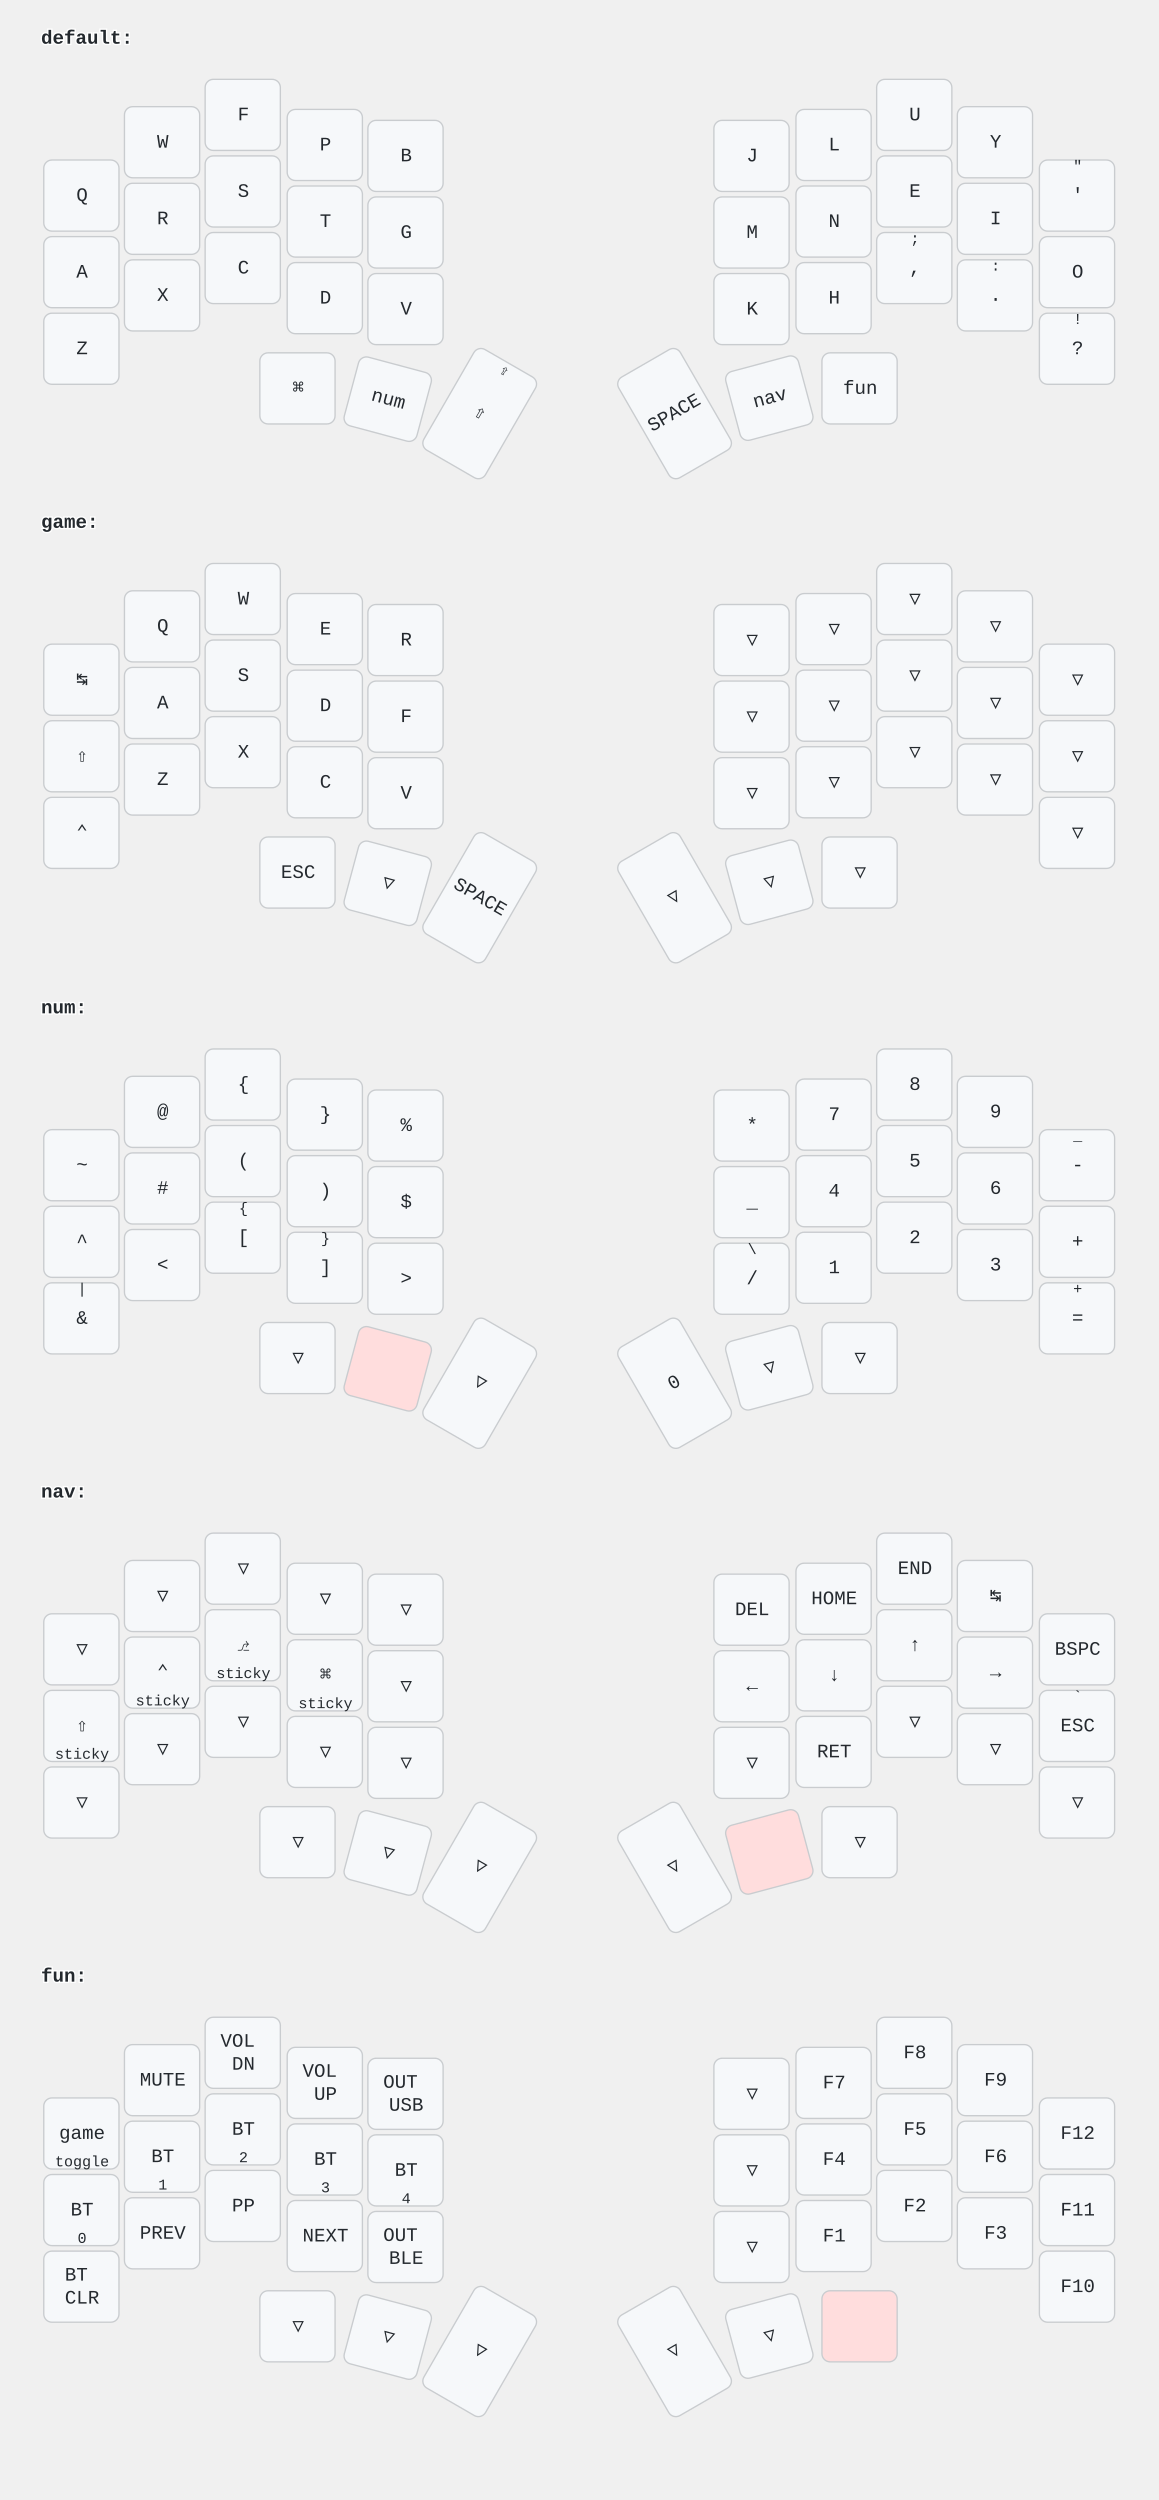
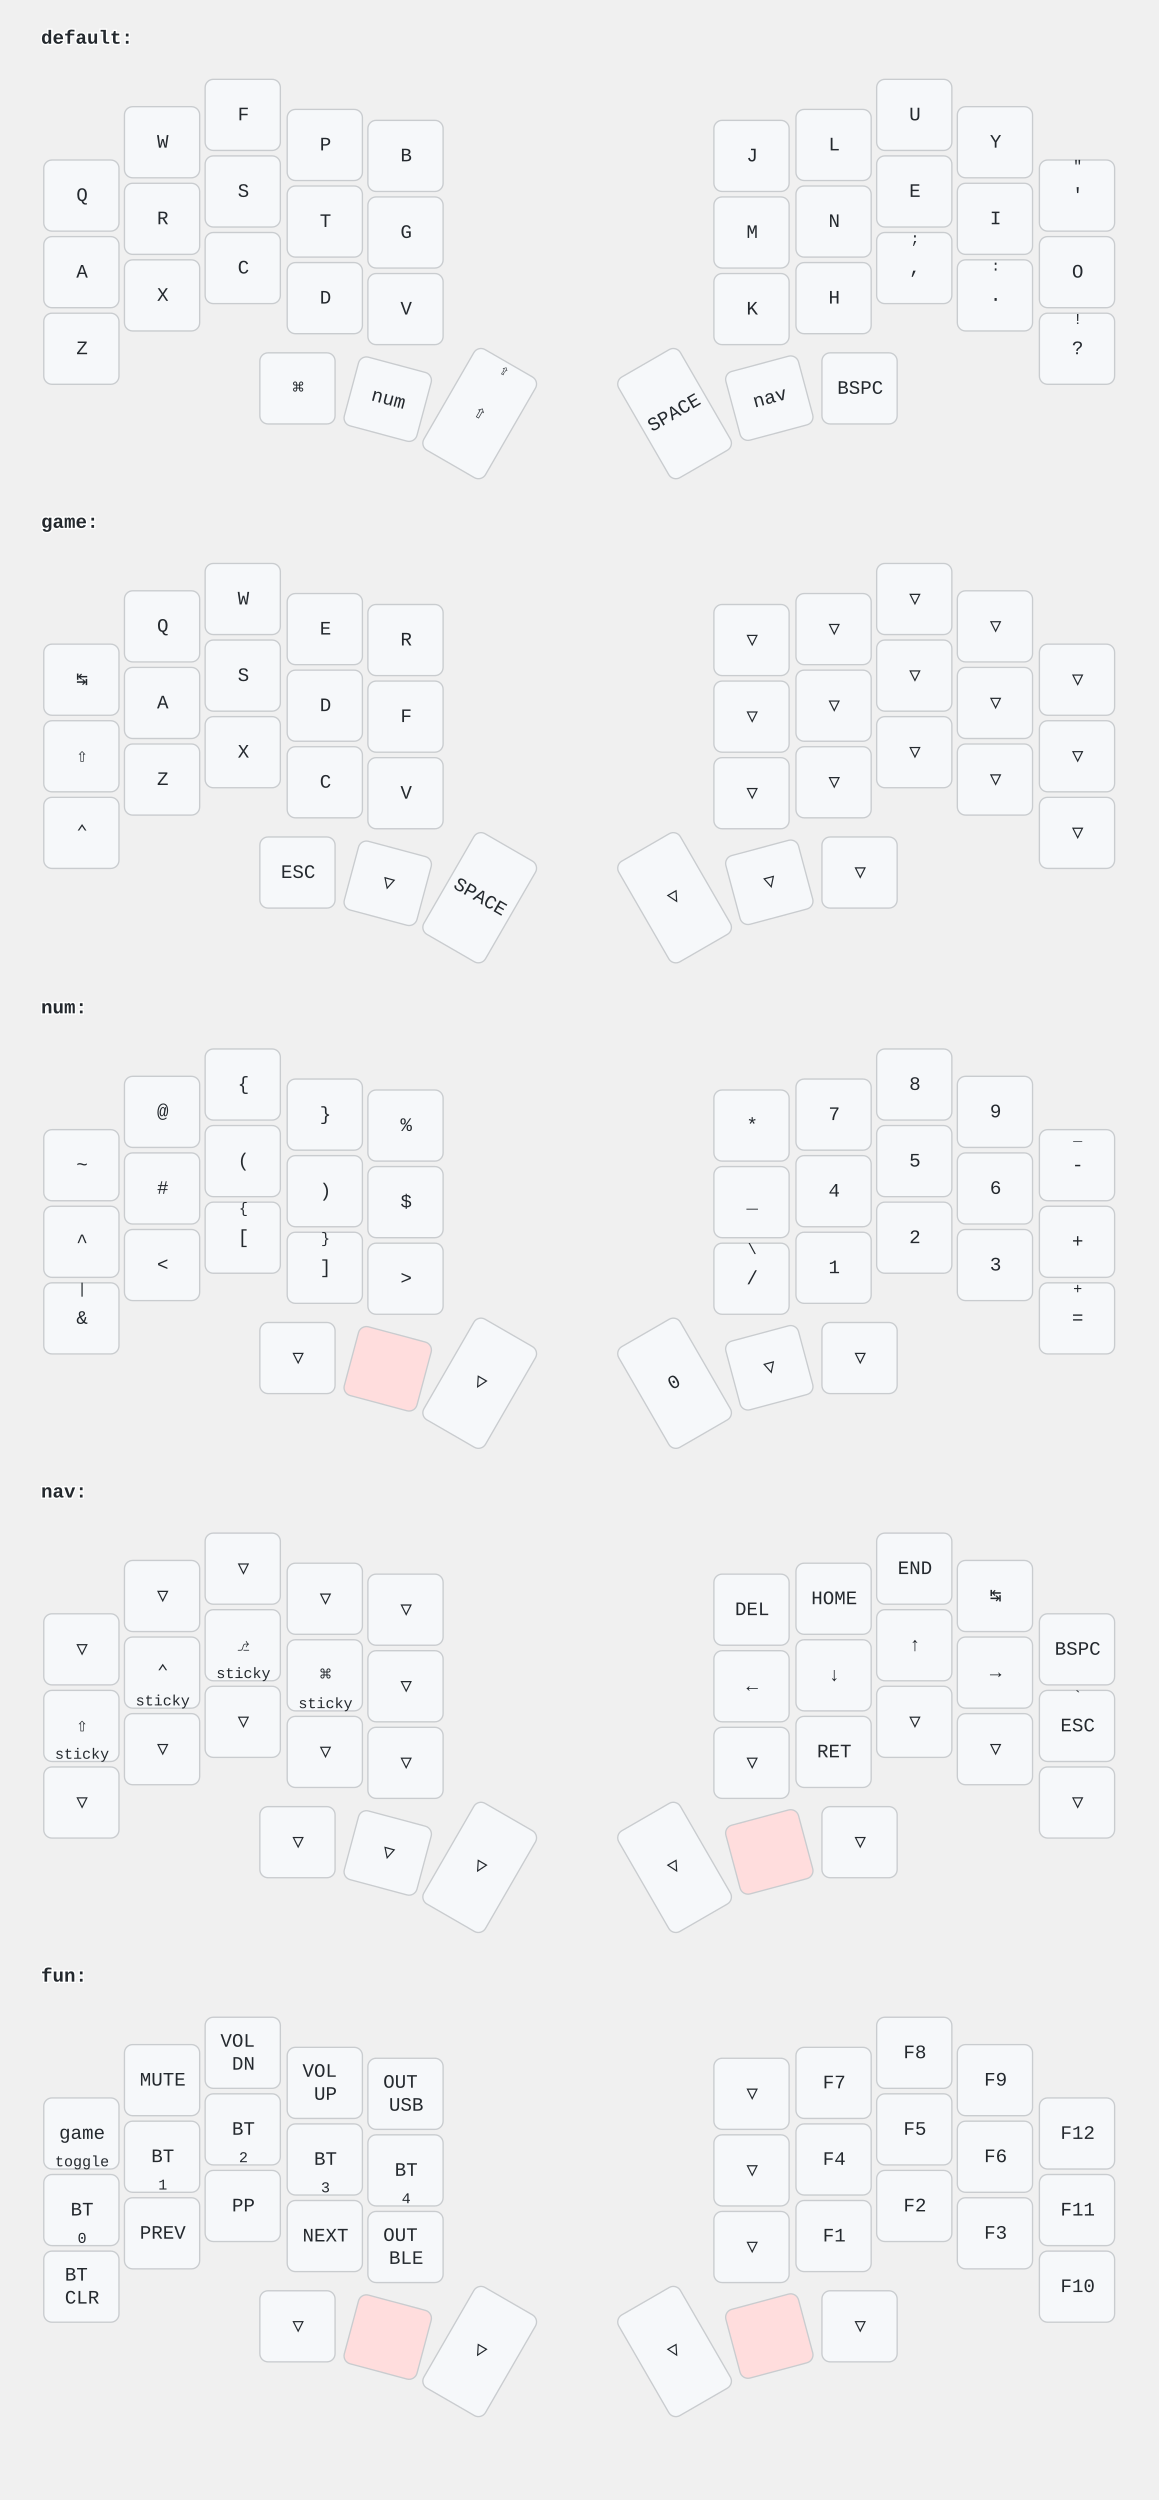
<svg xmlns="http://www.w3.org/2000/svg" width="847" height="1828" viewBox="0 0 847 1828" class="keymap">
  <style>/* font and background color specifications */
svg {
    font-family: SFMono-Regular,Consolas,Liberation Mono,Menlo,monospace;
    font-size: 14px;
    font-kerning: normal;
    text-rendering: optimizeLegibility;
    fill: #24292e;
}

/* default key styling */
rect {
    fill: #f6f8fa;
    stroke: #c9cccf;
    stroke-width: 1;
}

/* color accent for combo boxes */
rect.combo {
    fill: #cdf;
}

/* color accent for held keys */
rect.held, rect.combo.held {
    fill: #fdd;
}

/* color accent for ghost (optional) keys */
rect.ghost, rect.combo.ghost {
    fill: #ddd;
}

text {
    text-anchor: middle;
    dominant-baseline: middle;
}

/* styling for layer labels */
text.label {
    font-weight: bold;
    text-anchor: start;
    stroke: white;
    stroke-width: 2;
    paint-order: stroke;
}

/* styling for combo tap, and key hold/shifted label text */
text.combo, text.hold, text.shifted {
    font-size: 11px;
}

text.hold {
    text-anchor: middle;
    dominant-baseline: auto;
}

text.shifted {
    text-anchor: middle;
    dominant-baseline: hanging;
}

/* styling for hold/shifted label text in combo box */
text.combo.hold, text.combo.shifted {
    font-size: 8px;
}

/* styling for combo dendrons */
path {
    stroke-width: 1;
    stroke: gray;
    fill: none;
}
</style>
  <g transform="translate(30, 0)" class="layer-default">
    <text x="0" y="28" class="label" id="default">default:</text>
    <g transform="translate(0, 56)">
      <g transform="translate(30, 87)" class="key keypos-0">
        <rect rx="6" ry="6" x="-28" y="-26" width="55" height="52" class="key" />
        <text x="0" y="0" class="key tap">Q</text>
      </g>
      <g transform="translate(89, 48)" class="key keypos-1">
        <rect rx="6" ry="6" x="-28" y="-26" width="55" height="52" class="key" />
        <text x="0" y="0" class="key tap">W</text>
      </g>
      <g transform="translate(148, 28)" class="key keypos-2">
        <rect rx="6" ry="6" x="-28" y="-26" width="55" height="52" class="key" />
        <text x="0" y="0" class="key tap">F</text>
      </g>
      <g transform="translate(208, 50)" class="key keypos-3">
        <rect rx="6" ry="6" x="-28" y="-26" width="55" height="52" class="key" />
        <text x="0" y="0" class="key tap">P</text>
      </g>
      <g transform="translate(267, 58)" class="key keypos-4">
        <rect rx="6" ry="6" x="-28" y="-26" width="55" height="52" class="key" />
        <text x="0" y="0" class="key tap">B</text>
      </g>
      <g transform="translate(520, 58)" class="key keypos-5">
        <rect rx="6" ry="6" x="-28" y="-26" width="55" height="52" class="key" />
        <text x="0" y="0" class="key tap">J</text>
      </g>
      <g transform="translate(580, 50)" class="key keypos-6">
        <rect rx="6" ry="6" x="-28" y="-26" width="55" height="52" class="key" />
        <text x="0" y="0" class="key tap">L</text>
      </g>
      <g transform="translate(639, 28)" class="key keypos-7">
        <rect rx="6" ry="6" x="-28" y="-26" width="55" height="52" class="key" />
        <text x="0" y="0" class="key tap">U</text>
      </g>
      <g transform="translate(698, 48)" class="key keypos-8">
        <rect rx="6" ry="6" x="-28" y="-26" width="55" height="52" class="key" />
        <text x="0" y="0" class="key tap">Y</text>
      </g>
      <g transform="translate(758, 87)" class="key keypos-9">
        <rect rx="6" ry="6" x="-28" y="-26" width="55" height="52" class="key" />
        <text x="0" y="0" class="key tap">'</text>
        <text x="0" y="-24" class="key shifted">"</text>
      </g>
      <g transform="translate(30, 143)" class="key keypos-10">
        <rect rx="6" ry="6" x="-28" y="-26" width="55" height="52" class="key" />
        <text x="0" y="0" class="key tap">A</text>
      </g>
      <g transform="translate(89, 104)" class="key keypos-11">
        <rect rx="6" ry="6" x="-28" y="-26" width="55" height="52" class="key" />
        <text x="0" y="0" class="key tap">R</text>
      </g>
      <g transform="translate(148, 84)" class="key keypos-12">
        <rect rx="6" ry="6" x="-28" y="-26" width="55" height="52" class="key" />
        <text x="0" y="0" class="key tap">S</text>
      </g>
      <g transform="translate(208, 106)" class="key keypos-13">
        <rect rx="6" ry="6" x="-28" y="-26" width="55" height="52" class="key" />
        <text x="0" y="0" class="key tap">T</text>
      </g>
      <g transform="translate(267, 114)" class="key keypos-14">
        <rect rx="6" ry="6" x="-28" y="-26" width="55" height="52" class="key" />
        <text x="0" y="0" class="key tap">G</text>
      </g>
      <g transform="translate(520, 114)" class="key keypos-15">
        <rect rx="6" ry="6" x="-28" y="-26" width="55" height="52" class="key" />
        <text x="0" y="0" class="key tap">M</text>
      </g>
      <g transform="translate(580, 106)" class="key keypos-16">
        <rect rx="6" ry="6" x="-28" y="-26" width="55" height="52" class="key" />
        <text x="0" y="0" class="key tap">N</text>
      </g>
      <g transform="translate(639, 84)" class="key keypos-17">
        <rect rx="6" ry="6" x="-28" y="-26" width="55" height="52" class="key" />
        <text x="0" y="0" class="key tap">E</text>
      </g>
      <g transform="translate(698, 104)" class="key keypos-18">
        <rect rx="6" ry="6" x="-28" y="-26" width="55" height="52" class="key" />
        <text x="0" y="0" class="key tap">I</text>
      </g>
      <g transform="translate(758, 143)" class="key keypos-19">
        <rect rx="6" ry="6" x="-28" y="-26" width="55" height="52" class="key" />
        <text x="0" y="0" class="key tap">O</text>
      </g>
      <g transform="translate(30, 199)" class="key keypos-20">
        <rect rx="6" ry="6" x="-28" y="-26" width="55" height="52" class="key" />
        <text x="0" y="0" class="key tap">Z</text>
      </g>
      <g transform="translate(89, 160)" class="key keypos-21">
        <rect rx="6" ry="6" x="-28" y="-26" width="55" height="52" class="key" />
        <text x="0" y="0" class="key tap">X</text>
      </g>
      <g transform="translate(148, 140)" class="key keypos-22">
        <rect rx="6" ry="6" x="-28" y="-26" width="55" height="52" class="key" />
        <text x="0" y="0" class="key tap">C</text>
      </g>
      <g transform="translate(208, 162)" class="key keypos-23">
        <rect rx="6" ry="6" x="-28" y="-26" width="55" height="52" class="key" />
        <text x="0" y="0" class="key tap">D</text>
      </g>
      <g transform="translate(267, 170)" class="key keypos-24">
        <rect rx="6" ry="6" x="-28" y="-26" width="55" height="52" class="key" />
        <text x="0" y="0" class="key tap">V</text>
      </g>
      <g transform="translate(520, 170)" class="key keypos-25">
        <rect rx="6" ry="6" x="-28" y="-26" width="55" height="52" class="key" />
        <text x="0" y="0" class="key tap">K</text>
      </g>
      <g transform="translate(580, 162)" class="key keypos-26">
        <rect rx="6" ry="6" x="-28" y="-26" width="55" height="52" class="key" />
        <text x="0" y="0" class="key tap">H</text>
      </g>
      <g transform="translate(639, 140)" class="key keypos-27">
        <rect rx="6" ry="6" x="-28" y="-26" width="55" height="52" class="key" />
        <text x="0" y="0" class="key tap">,</text>
        <text x="0" y="-24" class="key shifted">;</text>
      </g>
      <g transform="translate(698, 160)" class="key keypos-28">
        <rect rx="6" ry="6" x="-28" y="-26" width="55" height="52" class="key" />
        <text x="0" y="0" class="key tap">.</text>
        <text x="0" y="-24" class="key shifted">:</text>
      </g>
      <g transform="translate(758, 199)" class="key keypos-29">
        <rect rx="6" ry="6" x="-28" y="-26" width="55" height="52" class="key" />
        <text x="0" y="0" class="key tap">?</text>
        <text x="0" y="-24" class="key shifted">!</text>
      </g>
      <g transform="translate(188, 228)" class="key keypos-30">
        <rect rx="6" ry="6" x="-28" y="-26" width="55" height="52" class="key" />
        <text x="0" y="0" class="key tap">⌘</text>
      </g>
      <g transform="translate(254, 236) rotate(15.0)" class="key keypos-31">
        <rect rx="6" ry="6" x="-28" y="-26" width="55" height="52" class="key" />
        <a href="#num">
          <text x="0" y="0" class="key tap layer-activator">num</text>
        </a>
      </g>
      <g transform="translate(321, 246) rotate(30.0)" class="key keypos-32">
        <rect rx="6" ry="6" x="-26" y="-42" width="52" height="85" class="key" />
        <text x="0" y="0" class="key tap">⇧</text>
        <text x="0" y="-40" class="key shifted">⇪</text>
      </g>
      <g transform="translate(463, 246) rotate(-30.0)" class="key keypos-33">
        <rect rx="6" ry="6" x="-26" y="-42" width="52" height="85" class="key" />
        <text x="0" y="0" class="key tap">SPACE</text>
      </g>
      <g transform="translate(533, 235) rotate(-15.0)" class="key keypos-34">
        <rect rx="6" ry="6" x="-28" y="-26" width="55" height="52" class="key" />
        <a href="#nav">
          <text x="0" y="0" class="key tap layer-activator">nav</text>
        </a>
      </g>
      <g transform="translate(599, 228)" class="key keypos-35">
        <rect rx="6" ry="6" x="-28" y="-26" width="55" height="52" class="key" />
-         <a href="#fun">
-           <text x="0" y="0" class="key tap layer-activator">fun</text>
-         </a>
+         <text x="0" y="0" class="key tap">BSPC</text>
      </g>
    </g>
  </g>
  <g transform="translate(30, 354)" class="layer-game">
    <text x="0" y="28" class="label" id="game">game:</text>
    <g transform="translate(0, 56)">
      <g transform="translate(30, 87)" class="key keypos-0">
        <rect rx="6" ry="6" x="-28" y="-26" width="55" height="52" class="key" />
        <text x="0" y="0" class="key tap">↹</text>
      </g>
      <g transform="translate(89, 48)" class="key keypos-1">
        <rect rx="6" ry="6" x="-28" y="-26" width="55" height="52" class="key" />
        <text x="0" y="0" class="key tap">Q</text>
      </g>
      <g transform="translate(148, 28)" class="key keypos-2">
        <rect rx="6" ry="6" x="-28" y="-26" width="55" height="52" class="key" />
        <text x="0" y="0" class="key tap">W</text>
      </g>
      <g transform="translate(208, 50)" class="key keypos-3">
        <rect rx="6" ry="6" x="-28" y="-26" width="55" height="52" class="key" />
        <text x="0" y="0" class="key tap">E</text>
      </g>
      <g transform="translate(267, 58)" class="key keypos-4">
        <rect rx="6" ry="6" x="-28" y="-26" width="55" height="52" class="key" />
        <text x="0" y="0" class="key tap">R</text>
      </g>
      <g transform="translate(520, 58)" class="key trans keypos-5">
        <rect rx="6" ry="6" x="-28" y="-26" width="55" height="52" class="key trans" />
        <text x="0" y="0" class="key trans tap">▽</text>
      </g>
      <g transform="translate(580, 50)" class="key trans keypos-6">
        <rect rx="6" ry="6" x="-28" y="-26" width="55" height="52" class="key trans" />
        <text x="0" y="0" class="key trans tap">▽</text>
      </g>
      <g transform="translate(639, 28)" class="key trans keypos-7">
        <rect rx="6" ry="6" x="-28" y="-26" width="55" height="52" class="key trans" />
        <text x="0" y="0" class="key trans tap">▽</text>
      </g>
      <g transform="translate(698, 48)" class="key trans keypos-8">
        <rect rx="6" ry="6" x="-28" y="-26" width="55" height="52" class="key trans" />
        <text x="0" y="0" class="key trans tap">▽</text>
      </g>
      <g transform="translate(758, 87)" class="key trans keypos-9">
        <rect rx="6" ry="6" x="-28" y="-26" width="55" height="52" class="key trans" />
        <text x="0" y="0" class="key trans tap">▽</text>
      </g>
      <g transform="translate(30, 143)" class="key keypos-10">
        <rect rx="6" ry="6" x="-28" y="-26" width="55" height="52" class="key" />
        <text x="0" y="0" class="key tap">⇧</text>
      </g>
      <g transform="translate(89, 104)" class="key keypos-11">
        <rect rx="6" ry="6" x="-28" y="-26" width="55" height="52" class="key" />
        <text x="0" y="0" class="key tap">A</text>
      </g>
      <g transform="translate(148, 84)" class="key keypos-12">
        <rect rx="6" ry="6" x="-28" y="-26" width="55" height="52" class="key" />
        <text x="0" y="0" class="key tap">S</text>
      </g>
      <g transform="translate(208, 106)" class="key keypos-13">
        <rect rx="6" ry="6" x="-28" y="-26" width="55" height="52" class="key" />
        <text x="0" y="0" class="key tap">D</text>
      </g>
      <g transform="translate(267, 114)" class="key keypos-14">
        <rect rx="6" ry="6" x="-28" y="-26" width="55" height="52" class="key" />
        <text x="0" y="0" class="key tap">F</text>
      </g>
      <g transform="translate(520, 114)" class="key trans keypos-15">
        <rect rx="6" ry="6" x="-28" y="-26" width="55" height="52" class="key trans" />
        <text x="0" y="0" class="key trans tap">▽</text>
      </g>
      <g transform="translate(580, 106)" class="key trans keypos-16">
        <rect rx="6" ry="6" x="-28" y="-26" width="55" height="52" class="key trans" />
        <text x="0" y="0" class="key trans tap">▽</text>
      </g>
      <g transform="translate(639, 84)" class="key trans keypos-17">
        <rect rx="6" ry="6" x="-28" y="-26" width="55" height="52" class="key trans" />
        <text x="0" y="0" class="key trans tap">▽</text>
      </g>
      <g transform="translate(698, 104)" class="key trans keypos-18">
        <rect rx="6" ry="6" x="-28" y="-26" width="55" height="52" class="key trans" />
        <text x="0" y="0" class="key trans tap">▽</text>
      </g>
      <g transform="translate(758, 143)" class="key trans keypos-19">
        <rect rx="6" ry="6" x="-28" y="-26" width="55" height="52" class="key trans" />
        <text x="0" y="0" class="key trans tap">▽</text>
      </g>
      <g transform="translate(30, 199)" class="key keypos-20">
        <rect rx="6" ry="6" x="-28" y="-26" width="55" height="52" class="key" />
        <text x="0" y="0" class="key tap">⌃</text>
      </g>
      <g transform="translate(89, 160)" class="key keypos-21">
        <rect rx="6" ry="6" x="-28" y="-26" width="55" height="52" class="key" />
        <text x="0" y="0" class="key tap">Z</text>
      </g>
      <g transform="translate(148, 140)" class="key keypos-22">
        <rect rx="6" ry="6" x="-28" y="-26" width="55" height="52" class="key" />
        <text x="0" y="0" class="key tap">X</text>
      </g>
      <g transform="translate(208, 162)" class="key keypos-23">
        <rect rx="6" ry="6" x="-28" y="-26" width="55" height="52" class="key" />
        <text x="0" y="0" class="key tap">C</text>
      </g>
      <g transform="translate(267, 170)" class="key keypos-24">
        <rect rx="6" ry="6" x="-28" y="-26" width="55" height="52" class="key" />
        <text x="0" y="0" class="key tap">V</text>
      </g>
      <g transform="translate(520, 170)" class="key trans keypos-25">
        <rect rx="6" ry="6" x="-28" y="-26" width="55" height="52" class="key trans" />
        <text x="0" y="0" class="key trans tap">▽</text>
      </g>
      <g transform="translate(580, 162)" class="key trans keypos-26">
        <rect rx="6" ry="6" x="-28" y="-26" width="55" height="52" class="key trans" />
        <text x="0" y="0" class="key trans tap">▽</text>
      </g>
      <g transform="translate(639, 140)" class="key trans keypos-27">
        <rect rx="6" ry="6" x="-28" y="-26" width="55" height="52" class="key trans" />
        <text x="0" y="0" class="key trans tap">▽</text>
      </g>
      <g transform="translate(698, 160)" class="key trans keypos-28">
        <rect rx="6" ry="6" x="-28" y="-26" width="55" height="52" class="key trans" />
        <text x="0" y="0" class="key trans tap">▽</text>
      </g>
      <g transform="translate(758, 199)" class="key trans keypos-29">
        <rect rx="6" ry="6" x="-28" y="-26" width="55" height="52" class="key trans" />
        <text x="0" y="0" class="key trans tap">▽</text>
      </g>
      <g transform="translate(188, 228)" class="key keypos-30">
        <rect rx="6" ry="6" x="-28" y="-26" width="55" height="52" class="key" />
        <text x="0" y="0" class="key tap">ESC</text>
      </g>
      <g transform="translate(254, 236) rotate(15.0)" class="key trans keypos-31">
        <rect rx="6" ry="6" x="-28" y="-26" width="55" height="52" class="key trans" />
        <text x="0" y="0" class="key trans tap">▽</text>
      </g>
      <g transform="translate(321, 246) rotate(30.0)" class="key keypos-32">
        <rect rx="6" ry="6" x="-26" y="-42" width="52" height="85" class="key" />
        <text x="0" y="0" class="key tap">SPACE</text>
      </g>
      <g transform="translate(463, 246) rotate(-30.0)" class="key trans keypos-33">
        <rect rx="6" ry="6" x="-26" y="-42" width="52" height="85" class="key trans" />
        <text x="0" y="0" class="key trans tap">▽</text>
      </g>
      <g transform="translate(533, 235) rotate(-15.0)" class="key trans keypos-34">
        <rect rx="6" ry="6" x="-28" y="-26" width="55" height="52" class="key trans" />
        <text x="0" y="0" class="key trans tap">▽</text>
      </g>
      <g transform="translate(599, 228)" class="key trans keypos-35">
        <rect rx="6" ry="6" x="-28" y="-26" width="55" height="52" class="key trans" />
        <text x="0" y="0" class="key trans tap">▽</text>
      </g>
    </g>
  </g>
  <g transform="translate(30, 709)" class="layer-num">
    <text x="0" y="28" class="label" id="num">num:</text>
    <g transform="translate(0, 56)">
      <g transform="translate(30, 87)" class="key keypos-0">
        <rect rx="6" ry="6" x="-28" y="-26" width="55" height="52" class="key" />
        <text x="0" y="0" class="key tap">~</text>
      </g>
      <g transform="translate(89, 48)" class="key keypos-1">
        <rect rx="6" ry="6" x="-28" y="-26" width="55" height="52" class="key" />
        <text x="0" y="0" class="key tap">@</text>
      </g>
      <g transform="translate(148, 28)" class="key keypos-2">
        <rect rx="6" ry="6" x="-28" y="-26" width="55" height="52" class="key" />
        <text x="0" y="0" class="key tap">{</text>
      </g>
      <g transform="translate(208, 50)" class="key keypos-3">
        <rect rx="6" ry="6" x="-28" y="-26" width="55" height="52" class="key" />
        <text x="0" y="0" class="key tap">}</text>
      </g>
      <g transform="translate(267, 58)" class="key keypos-4">
        <rect rx="6" ry="6" x="-28" y="-26" width="55" height="52" class="key" />
        <text x="0" y="0" class="key tap">%</text>
      </g>
      <g transform="translate(520, 58)" class="key keypos-5">
        <rect rx="6" ry="6" x="-28" y="-26" width="55" height="52" class="key" />
        <text x="0" y="0" class="key tap">*</text>
      </g>
      <g transform="translate(580, 50)" class="key keypos-6">
        <rect rx="6" ry="6" x="-28" y="-26" width="55" height="52" class="key" />
        <text x="0" y="0" class="key tap">7</text>
      </g>
      <g transform="translate(639, 28)" class="key keypos-7">
        <rect rx="6" ry="6" x="-28" y="-26" width="55" height="52" class="key" />
        <text x="0" y="0" class="key tap">8</text>
      </g>
      <g transform="translate(698, 48)" class="key keypos-8">
        <rect rx="6" ry="6" x="-28" y="-26" width="55" height="52" class="key" />
        <text x="0" y="0" class="key tap">9</text>
      </g>
      <g transform="translate(758, 87)" class="key keypos-9">
        <rect rx="6" ry="6" x="-28" y="-26" width="55" height="52" class="key" />
        <text x="0" y="0" class="key tap">-</text>
        <text x="0" y="-24" class="key shifted">_</text>
      </g>
      <g transform="translate(30, 143)" class="key keypos-10">
        <rect rx="6" ry="6" x="-28" y="-26" width="55" height="52" class="key" />
        <text x="0" y="0" class="key tap">^</text>
      </g>
      <g transform="translate(89, 104)" class="key keypos-11">
        <rect rx="6" ry="6" x="-28" y="-26" width="55" height="52" class="key" />
        <text x="0" y="0" class="key tap">#</text>
      </g>
      <g transform="translate(148, 84)" class="key keypos-12">
        <rect rx="6" ry="6" x="-28" y="-26" width="55" height="52" class="key" />
        <text x="0" y="0" class="key tap">(</text>
      </g>
      <g transform="translate(208, 106)" class="key keypos-13">
        <rect rx="6" ry="6" x="-28" y="-26" width="55" height="52" class="key" />
        <text x="0" y="0" class="key tap">)</text>
      </g>
      <g transform="translate(267, 114)" class="key keypos-14">
        <rect rx="6" ry="6" x="-28" y="-26" width="55" height="52" class="key" />
        <text x="0" y="0" class="key tap">$</text>
      </g>
      <g transform="translate(520, 114)" class="key keypos-15">
        <rect rx="6" ry="6" x="-28" y="-26" width="55" height="52" class="key" />
        <text x="0" y="0" class="key tap">_</text>
      </g>
      <g transform="translate(580, 106)" class="key keypos-16">
        <rect rx="6" ry="6" x="-28" y="-26" width="55" height="52" class="key" />
        <text x="0" y="0" class="key tap">4</text>
      </g>
      <g transform="translate(639, 84)" class="key keypos-17">
        <rect rx="6" ry="6" x="-28" y="-26" width="55" height="52" class="key" />
        <text x="0" y="0" class="key tap">5</text>
      </g>
      <g transform="translate(698, 104)" class="key keypos-18">
        <rect rx="6" ry="6" x="-28" y="-26" width="55" height="52" class="key" />
        <text x="0" y="0" class="key tap">6</text>
      </g>
      <g transform="translate(758, 143)" class="key keypos-19">
        <rect rx="6" ry="6" x="-28" y="-26" width="55" height="52" class="key" />
        <text x="0" y="0" class="key tap">+</text>
      </g>
      <g transform="translate(30, 199)" class="key keypos-20">
        <rect rx="6" ry="6" x="-28" y="-26" width="55" height="52" class="key" />
        <text x="0" y="0" class="key tap">&amp;</text>
        <text x="0" y="-24" class="key shifted">|</text>
      </g>
      <g transform="translate(89, 160)" class="key keypos-21">
        <rect rx="6" ry="6" x="-28" y="-26" width="55" height="52" class="key" />
        <text x="0" y="0" class="key tap">&lt;</text>
      </g>
      <g transform="translate(148, 140)" class="key keypos-22">
        <rect rx="6" ry="6" x="-28" y="-26" width="55" height="52" class="key" />
        <text x="0" y="0" class="key tap">[</text>
        <text x="0" y="-24" class="key shifted">{</text>
      </g>
      <g transform="translate(208, 162)" class="key keypos-23">
        <rect rx="6" ry="6" x="-28" y="-26" width="55" height="52" class="key" />
        <text x="0" y="0" class="key tap">]</text>
        <text x="0" y="-24" class="key shifted">}</text>
      </g>
      <g transform="translate(267, 170)" class="key keypos-24">
        <rect rx="6" ry="6" x="-28" y="-26" width="55" height="52" class="key" />
        <text x="0" y="0" class="key tap">&gt;</text>
      </g>
      <g transform="translate(520, 170)" class="key keypos-25">
        <rect rx="6" ry="6" x="-28" y="-26" width="55" height="52" class="key" />
        <text x="0" y="0" class="key tap">/</text>
        <text x="0" y="-24" class="key shifted">\</text>
      </g>
      <g transform="translate(580, 162)" class="key keypos-26">
        <rect rx="6" ry="6" x="-28" y="-26" width="55" height="52" class="key" />
        <text x="0" y="0" class="key tap">1</text>
      </g>
      <g transform="translate(639, 140)" class="key keypos-27">
        <rect rx="6" ry="6" x="-28" y="-26" width="55" height="52" class="key" />
        <text x="0" y="0" class="key tap">2</text>
      </g>
      <g transform="translate(698, 160)" class="key keypos-28">
        <rect rx="6" ry="6" x="-28" y="-26" width="55" height="52" class="key" />
        <text x="0" y="0" class="key tap">3</text>
      </g>
      <g transform="translate(758, 199)" class="key keypos-29">
        <rect rx="6" ry="6" x="-28" y="-26" width="55" height="52" class="key" />
        <text x="0" y="0" class="key tap">=</text>
        <text x="0" y="-24" class="key shifted">+</text>
      </g>
      <g transform="translate(188, 228)" class="key trans keypos-30">
        <rect rx="6" ry="6" x="-28" y="-26" width="55" height="52" class="key trans" />
        <text x="0" y="0" class="key trans tap">▽</text>
      </g>
      <g transform="translate(254, 236) rotate(15.0)" class="key held keypos-31">
        <rect rx="6" ry="6" x="-28" y="-26" width="55" height="52" class="key held" />
      </g>
      <g transform="translate(321, 246) rotate(30.0)" class="key trans keypos-32">
        <rect rx="6" ry="6" x="-26" y="-42" width="52" height="85" class="key trans" />
        <text x="0" y="0" class="key trans tap">▽</text>
      </g>
      <g transform="translate(463, 246) rotate(-30.0)" class="key keypos-33">
        <rect rx="6" ry="6" x="-26" y="-42" width="52" height="85" class="key" />
        <text x="0" y="0" class="key tap">0</text>
      </g>
      <g transform="translate(533, 235) rotate(-15.0)" class="key trans keypos-34">
        <rect rx="6" ry="6" x="-28" y="-26" width="55" height="52" class="key trans" />
        <text x="0" y="0" class="key trans tap">▽</text>
      </g>
      <g transform="translate(599, 228)" class="key trans keypos-35">
        <rect rx="6" ry="6" x="-28" y="-26" width="55" height="52" class="key trans" />
        <text x="0" y="0" class="key trans tap">▽</text>
      </g>
    </g>
  </g>
  <g transform="translate(30, 1063)" class="layer-nav">
    <text x="0" y="28" class="label" id="nav">nav:</text>
    <g transform="translate(0, 56)">
      <g transform="translate(30, 87)" class="key trans keypos-0">
        <rect rx="6" ry="6" x="-28" y="-26" width="55" height="52" class="key trans" />
        <text x="0" y="0" class="key trans tap">▽</text>
      </g>
      <g transform="translate(89, 48)" class="key trans keypos-1">
        <rect rx="6" ry="6" x="-28" y="-26" width="55" height="52" class="key trans" />
        <text x="0" y="0" class="key trans tap">▽</text>
      </g>
      <g transform="translate(148, 28)" class="key trans keypos-2">
        <rect rx="6" ry="6" x="-28" y="-26" width="55" height="52" class="key trans" />
        <text x="0" y="0" class="key trans tap">▽</text>
      </g>
      <g transform="translate(208, 50)" class="key trans keypos-3">
        <rect rx="6" ry="6" x="-28" y="-26" width="55" height="52" class="key trans" />
        <text x="0" y="0" class="key trans tap">▽</text>
      </g>
      <g transform="translate(267, 58)" class="key trans keypos-4">
        <rect rx="6" ry="6" x="-28" y="-26" width="55" height="52" class="key trans" />
        <text x="0" y="0" class="key trans tap">▽</text>
      </g>
      <g transform="translate(520, 58)" class="key keypos-5">
        <rect rx="6" ry="6" x="-28" y="-26" width="55" height="52" class="key" />
        <text x="0" y="0" class="key tap">DEL</text>
      </g>
      <g transform="translate(580, 50)" class="key keypos-6">
        <rect rx="6" ry="6" x="-28" y="-26" width="55" height="52" class="key" />
        <text x="0" y="0" class="key tap">HOME</text>
      </g>
      <g transform="translate(639, 28)" class="key keypos-7">
        <rect rx="6" ry="6" x="-28" y="-26" width="55" height="52" class="key" />
        <text x="0" y="0" class="key tap">END</text>
      </g>
      <g transform="translate(698, 48)" class="key keypos-8">
        <rect rx="6" ry="6" x="-28" y="-26" width="55" height="52" class="key" />
        <text x="0" y="0" class="key tap">↹</text>
      </g>
      <g transform="translate(758, 87)" class="key keypos-9">
        <rect rx="6" ry="6" x="-28" y="-26" width="55" height="52" class="key" />
        <text x="0" y="0" class="key tap">BSPC</text>
      </g>
      <g transform="translate(30, 143)" class="key keypos-10">
        <rect rx="6" ry="6" x="-28" y="-26" width="55" height="52" class="key" />
        <text x="0" y="0" class="key tap">⇧</text>
        <text x="0" y="24" class="key hold">sticky</text>
      </g>
      <g transform="translate(89, 104)" class="key keypos-11">
        <rect rx="6" ry="6" x="-28" y="-26" width="55" height="52" class="key" />
        <text x="0" y="0" class="key tap">⌃</text>
        <text x="0" y="24" class="key hold">sticky</text>
      </g>
      <g transform="translate(148, 84)" class="key keypos-12">
        <rect rx="6" ry="6" x="-28" y="-26" width="55" height="52" class="key" />
        <text x="0" y="0" class="key tap">⎇</text>
        <text x="0" y="24" class="key hold">sticky</text>
      </g>
      <g transform="translate(208, 106)" class="key keypos-13">
        <rect rx="6" ry="6" x="-28" y="-26" width="55" height="52" class="key" />
        <text x="0" y="0" class="key tap">⌘</text>
        <text x="0" y="24" class="key hold">sticky</text>
      </g>
      <g transform="translate(267, 114)" class="key trans keypos-14">
        <rect rx="6" ry="6" x="-28" y="-26" width="55" height="52" class="key trans" />
        <text x="0" y="0" class="key trans tap">▽</text>
      </g>
      <g transform="translate(520, 114)" class="key keypos-15">
        <rect rx="6" ry="6" x="-28" y="-26" width="55" height="52" class="key" />
        <text x="0" y="0" class="key tap">←</text>
      </g>
      <g transform="translate(580, 106)" class="key keypos-16">
        <rect rx="6" ry="6" x="-28" y="-26" width="55" height="52" class="key" />
        <text x="0" y="0" class="key tap">↓</text>
      </g>
      <g transform="translate(639, 84)" class="key keypos-17">
        <rect rx="6" ry="6" x="-28" y="-26" width="55" height="52" class="key" />
        <text x="0" y="0" class="key tap">↑</text>
      </g>
      <g transform="translate(698, 104)" class="key keypos-18">
        <rect rx="6" ry="6" x="-28" y="-26" width="55" height="52" class="key" />
        <text x="0" y="0" class="key tap">→</text>
      </g>
      <g transform="translate(758, 143)" class="key keypos-19">
        <rect rx="6" ry="6" x="-28" y="-26" width="55" height="52" class="key" />
        <text x="0" y="0" class="key tap">ESC</text>
        <text x="0" y="-24" class="key shifted">`</text>
      </g>
      <g transform="translate(30, 199)" class="key trans keypos-20">
        <rect rx="6" ry="6" x="-28" y="-26" width="55" height="52" class="key trans" />
        <text x="0" y="0" class="key trans tap">▽</text>
      </g>
      <g transform="translate(89, 160)" class="key trans keypos-21">
        <rect rx="6" ry="6" x="-28" y="-26" width="55" height="52" class="key trans" />
        <text x="0" y="0" class="key trans tap">▽</text>
      </g>
      <g transform="translate(148, 140)" class="key trans keypos-22">
        <rect rx="6" ry="6" x="-28" y="-26" width="55" height="52" class="key trans" />
        <text x="0" y="0" class="key trans tap">▽</text>
      </g>
      <g transform="translate(208, 162)" class="key trans keypos-23">
        <rect rx="6" ry="6" x="-28" y="-26" width="55" height="52" class="key trans" />
        <text x="0" y="0" class="key trans tap">▽</text>
      </g>
      <g transform="translate(267, 170)" class="key trans keypos-24">
        <rect rx="6" ry="6" x="-28" y="-26" width="55" height="52" class="key trans" />
        <text x="0" y="0" class="key trans tap">▽</text>
      </g>
      <g transform="translate(520, 170)" class="key trans keypos-25">
        <rect rx="6" ry="6" x="-28" y="-26" width="55" height="52" class="key trans" />
        <text x="0" y="0" class="key trans tap">▽</text>
      </g>
      <g transform="translate(580, 162)" class="key keypos-26">
        <rect rx="6" ry="6" x="-28" y="-26" width="55" height="52" class="key" />
        <text x="0" y="0" class="key tap">RET</text>
      </g>
      <g transform="translate(639, 140)" class="key trans keypos-27">
        <rect rx="6" ry="6" x="-28" y="-26" width="55" height="52" class="key trans" />
        <text x="0" y="0" class="key trans tap">▽</text>
      </g>
      <g transform="translate(698, 160)" class="key trans keypos-28">
        <rect rx="6" ry="6" x="-28" y="-26" width="55" height="52" class="key trans" />
        <text x="0" y="0" class="key trans tap">▽</text>
      </g>
      <g transform="translate(758, 199)" class="key trans keypos-29">
        <rect rx="6" ry="6" x="-28" y="-26" width="55" height="52" class="key trans" />
        <text x="0" y="0" class="key trans tap">▽</text>
      </g>
      <g transform="translate(188, 228)" class="key trans keypos-30">
        <rect rx="6" ry="6" x="-28" y="-26" width="55" height="52" class="key trans" />
        <text x="0" y="0" class="key trans tap">▽</text>
      </g>
      <g transform="translate(254, 236) rotate(15.0)" class="key trans keypos-31">
        <rect rx="6" ry="6" x="-28" y="-26" width="55" height="52" class="key trans" />
        <text x="0" y="0" class="key trans tap">▽</text>
      </g>
      <g transform="translate(321, 246) rotate(30.0)" class="key trans keypos-32">
        <rect rx="6" ry="6" x="-26" y="-42" width="52" height="85" class="key trans" />
        <text x="0" y="0" class="key trans tap">▽</text>
      </g>
      <g transform="translate(463, 246) rotate(-30.0)" class="key trans keypos-33">
        <rect rx="6" ry="6" x="-26" y="-42" width="52" height="85" class="key trans" />
        <text x="0" y="0" class="key trans tap">▽</text>
      </g>
      <g transform="translate(533, 235) rotate(-15.0)" class="key held keypos-34">
        <rect rx="6" ry="6" x="-28" y="-26" width="55" height="52" class="key held" />
      </g>
      <g transform="translate(599, 228)" class="key trans keypos-35">
        <rect rx="6" ry="6" x="-28" y="-26" width="55" height="52" class="key trans" />
        <text x="0" y="0" class="key trans tap">▽</text>
      </g>
    </g>
  </g>
  <g transform="translate(30, 1417)" class="layer-fun">
    <text x="0" y="28" class="label" id="fun">fun:</text>
    <g transform="translate(0, 56)">
      <g transform="translate(30, 87)" class="key keypos-0">
        <rect rx="6" ry="6" x="-28" y="-26" width="55" height="52" class="key" />
        <a href="#game">
          <text x="0" y="0" class="key tap layer-activator">game</text>
        </a>
        <text x="0" y="24" class="key hold">toggle</text>
      </g>
      <g transform="translate(89, 48)" class="key keypos-1">
        <rect rx="6" ry="6" x="-28" y="-26" width="55" height="52" class="key" />
        <text x="0" y="0" class="key tap">MUTE</text>
      </g>
      <g transform="translate(148, 28)" class="key keypos-2">
        <rect rx="6" ry="6" x="-28" y="-26" width="55" height="52" class="key" />
        <text x="0" y="0" class="key tap">
          <tspan x="0" dy="-0.6em">VOL</tspan>
          <tspan x="0" dy="1.2em">DN</tspan>
        </text>
      </g>
      <g transform="translate(208, 50)" class="key keypos-3">
        <rect rx="6" ry="6" x="-28" y="-26" width="55" height="52" class="key" />
        <text x="0" y="0" class="key tap">
          <tspan x="0" dy="-0.6em">VOL</tspan>
          <tspan x="0" dy="1.2em">UP</tspan>
        </text>
      </g>
      <g transform="translate(267, 58)" class="key keypos-4">
        <rect rx="6" ry="6" x="-28" y="-26" width="55" height="52" class="key" />
        <text x="0" y="0" class="key tap">
          <tspan x="0" dy="-0.6em">OUT</tspan>
          <tspan x="0" dy="1.2em">USB</tspan>
        </text>
      </g>
      <g transform="translate(520, 58)" class="key trans keypos-5">
        <rect rx="6" ry="6" x="-28" y="-26" width="55" height="52" class="key trans" />
        <text x="0" y="0" class="key trans tap">▽</text>
      </g>
      <g transform="translate(580, 50)" class="key keypos-6">
        <rect rx="6" ry="6" x="-28" y="-26" width="55" height="52" class="key" />
        <text x="0" y="0" class="key tap">F7</text>
      </g>
      <g transform="translate(639, 28)" class="key keypos-7">
        <rect rx="6" ry="6" x="-28" y="-26" width="55" height="52" class="key" />
        <text x="0" y="0" class="key tap">F8</text>
      </g>
      <g transform="translate(698, 48)" class="key keypos-8">
        <rect rx="6" ry="6" x="-28" y="-26" width="55" height="52" class="key" />
        <text x="0" y="0" class="key tap">F9</text>
      </g>
      <g transform="translate(758, 87)" class="key keypos-9">
        <rect rx="6" ry="6" x="-28" y="-26" width="55" height="52" class="key" />
        <text x="0" y="0" class="key tap">F12</text>
      </g>
      <g transform="translate(30, 143)" class="key keypos-10">
        <rect rx="6" ry="6" x="-28" y="-26" width="55" height="52" class="key" />
        <text x="0" y="0" class="key tap">BT</text>
        <text x="0" y="24" class="key hold">0</text>
      </g>
      <g transform="translate(89, 104)" class="key keypos-11">
        <rect rx="6" ry="6" x="-28" y="-26" width="55" height="52" class="key" />
        <text x="0" y="0" class="key tap">BT</text>
        <text x="0" y="24" class="key hold">1</text>
      </g>
      <g transform="translate(148, 84)" class="key keypos-12">
        <rect rx="6" ry="6" x="-28" y="-26" width="55" height="52" class="key" />
        <text x="0" y="0" class="key tap">BT</text>
        <text x="0" y="24" class="key hold">2</text>
      </g>
      <g transform="translate(208, 106)" class="key keypos-13">
        <rect rx="6" ry="6" x="-28" y="-26" width="55" height="52" class="key" />
        <text x="0" y="0" class="key tap">BT</text>
        <text x="0" y="24" class="key hold">3</text>
      </g>
      <g transform="translate(267, 114)" class="key keypos-14">
        <rect rx="6" ry="6" x="-28" y="-26" width="55" height="52" class="key" />
        <text x="0" y="0" class="key tap">BT</text>
        <text x="0" y="24" class="key hold">4</text>
      </g>
      <g transform="translate(520, 114)" class="key trans keypos-15">
        <rect rx="6" ry="6" x="-28" y="-26" width="55" height="52" class="key trans" />
        <text x="0" y="0" class="key trans tap">▽</text>
      </g>
      <g transform="translate(580, 106)" class="key keypos-16">
        <rect rx="6" ry="6" x="-28" y="-26" width="55" height="52" class="key" />
        <text x="0" y="0" class="key tap">F4</text>
      </g>
      <g transform="translate(639, 84)" class="key keypos-17">
        <rect rx="6" ry="6" x="-28" y="-26" width="55" height="52" class="key" />
        <text x="0" y="0" class="key tap">F5</text>
      </g>
      <g transform="translate(698, 104)" class="key keypos-18">
        <rect rx="6" ry="6" x="-28" y="-26" width="55" height="52" class="key" />
        <text x="0" y="0" class="key tap">F6</text>
      </g>
      <g transform="translate(758, 143)" class="key keypos-19">
        <rect rx="6" ry="6" x="-28" y="-26" width="55" height="52" class="key" />
        <text x="0" y="0" class="key tap">F11</text>
      </g>
      <g transform="translate(30, 199)" class="key keypos-20">
        <rect rx="6" ry="6" x="-28" y="-26" width="55" height="52" class="key" />
        <text x="0" y="0" class="key tap">
          <tspan x="0" dy="-0.6em">BT</tspan>
          <tspan x="0" dy="1.2em">CLR</tspan>
        </text>
      </g>
      <g transform="translate(89, 160)" class="key keypos-21">
        <rect rx="6" ry="6" x="-28" y="-26" width="55" height="52" class="key" />
        <text x="0" y="0" class="key tap">PREV</text>
      </g>
      <g transform="translate(148, 140)" class="key keypos-22">
        <rect rx="6" ry="6" x="-28" y="-26" width="55" height="52" class="key" />
        <text x="0" y="0" class="key tap">PP</text>
      </g>
      <g transform="translate(208, 162)" class="key keypos-23">
        <rect rx="6" ry="6" x="-28" y="-26" width="55" height="52" class="key" />
        <text x="0" y="0" class="key tap">NEXT</text>
      </g>
      <g transform="translate(267, 170)" class="key keypos-24">
        <rect rx="6" ry="6" x="-28" y="-26" width="55" height="52" class="key" />
        <text x="0" y="0" class="key tap">
          <tspan x="0" dy="-0.6em">OUT</tspan>
          <tspan x="0" dy="1.2em">BLE</tspan>
        </text>
      </g>
      <g transform="translate(520, 170)" class="key trans keypos-25">
        <rect rx="6" ry="6" x="-28" y="-26" width="55" height="52" class="key trans" />
        <text x="0" y="0" class="key trans tap">▽</text>
      </g>
      <g transform="translate(580, 162)" class="key keypos-26">
        <rect rx="6" ry="6" x="-28" y="-26" width="55" height="52" class="key" />
        <text x="0" y="0" class="key tap">F1</text>
      </g>
      <g transform="translate(639, 140)" class="key keypos-27">
        <rect rx="6" ry="6" x="-28" y="-26" width="55" height="52" class="key" />
        <text x="0" y="0" class="key tap">F2</text>
      </g>
      <g transform="translate(698, 160)" class="key keypos-28">
        <rect rx="6" ry="6" x="-28" y="-26" width="55" height="52" class="key" />
        <text x="0" y="0" class="key tap">F3</text>
      </g>
      <g transform="translate(758, 199)" class="key keypos-29">
        <rect rx="6" ry="6" x="-28" y="-26" width="55" height="52" class="key" />
        <text x="0" y="0" class="key tap">F10</text>
      </g>
      <g transform="translate(188, 228)" class="key trans keypos-30">
        <rect rx="6" ry="6" x="-28" y="-26" width="55" height="52" class="key trans" />
        <text x="0" y="0" class="key trans tap">▽</text>
      </g>
-       <g transform="translate(254, 236) rotate(15.0)" class="key trans keypos-31">
-         <rect rx="6" ry="6" x="-28" y="-26" width="55" height="52" class="key trans" />
-         <text x="0" y="0" class="key trans tap">▽</text>
+       <g transform="translate(254, 236) rotate(15.0)" class="key held keypos-31">
+         <rect rx="6" ry="6" x="-28" y="-26" width="55" height="52" class="key held" />
      </g>
      <g transform="translate(321, 246) rotate(30.0)" class="key trans keypos-32">
        <rect rx="6" ry="6" x="-26" y="-42" width="52" height="85" class="key trans" />
        <text x="0" y="0" class="key trans tap">▽</text>
      </g>
      <g transform="translate(463, 246) rotate(-30.0)" class="key trans keypos-33">
        <rect rx="6" ry="6" x="-26" y="-42" width="52" height="85" class="key trans" />
        <text x="0" y="0" class="key trans tap">▽</text>
      </g>
-       <g transform="translate(533, 235) rotate(-15.0)" class="key trans keypos-34">
-         <rect rx="6" ry="6" x="-28" y="-26" width="55" height="52" class="key trans" />
-         <text x="0" y="0" class="key trans tap">▽</text>
-       </g>
-       <g transform="translate(599, 228)" class="key held keypos-35">
+       <g transform="translate(533, 235) rotate(-15.0)" class="key held keypos-34">
        <rect rx="6" ry="6" x="-28" y="-26" width="55" height="52" class="key held" />
+       </g>
+       <g transform="translate(599, 228)" class="key trans keypos-35">
+         <rect rx="6" ry="6" x="-28" y="-26" width="55" height="52" class="key trans" />
+         <text x="0" y="0" class="key trans tap">▽</text>
      </g>
    </g>
  </g>
</svg>
